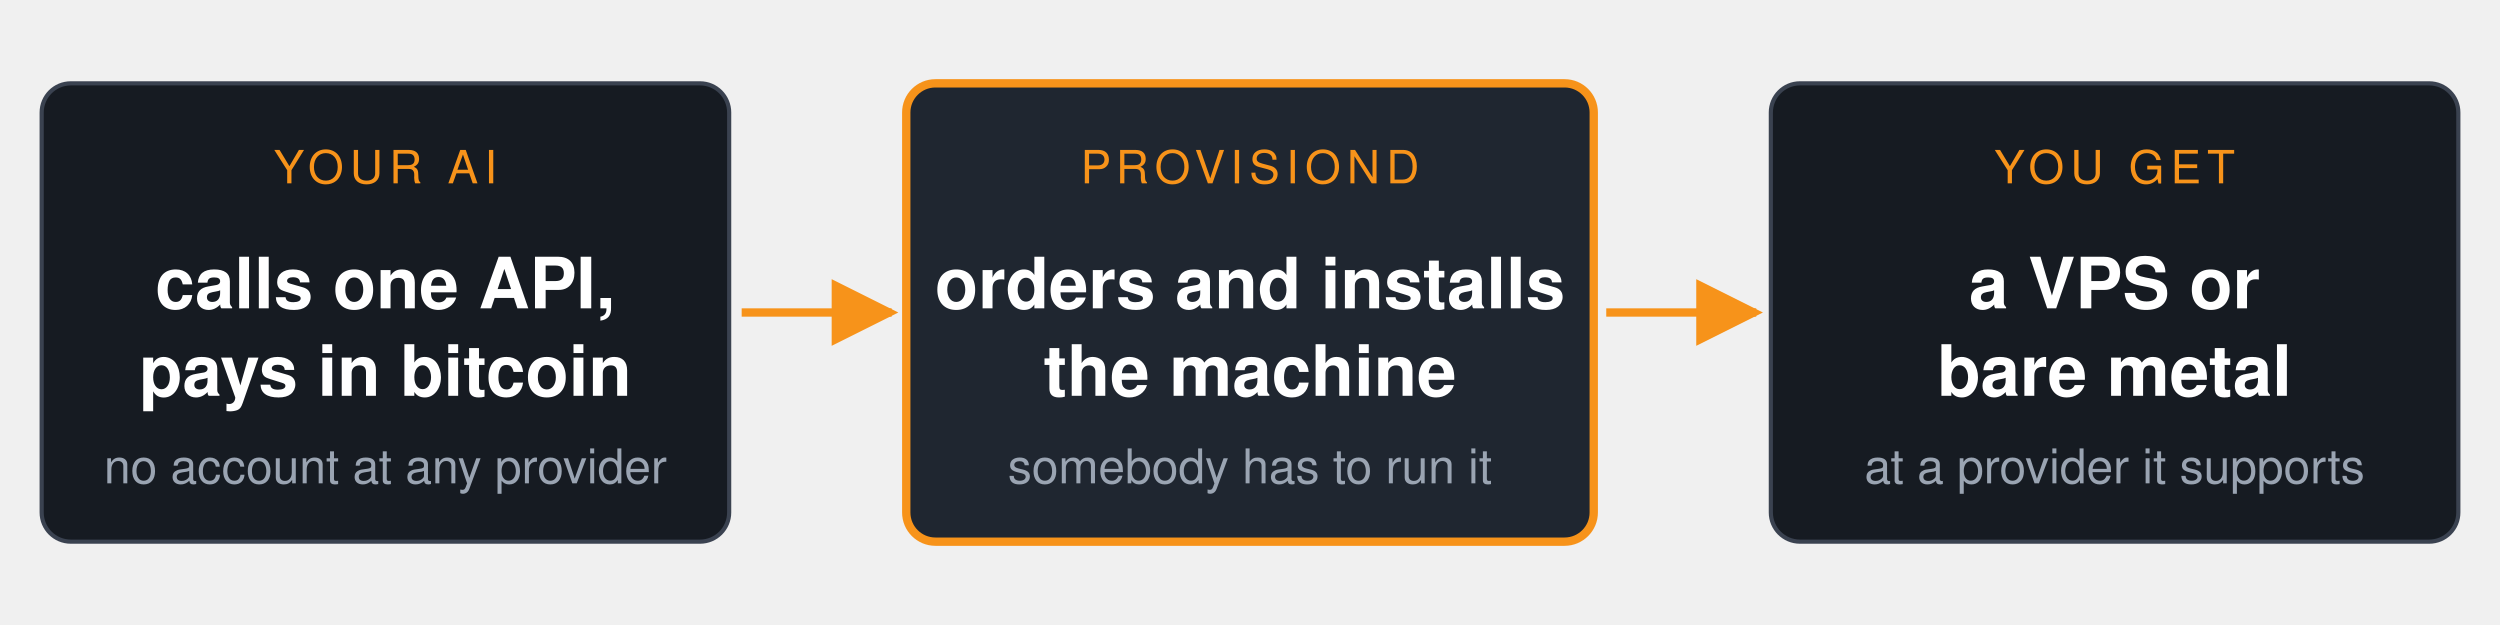
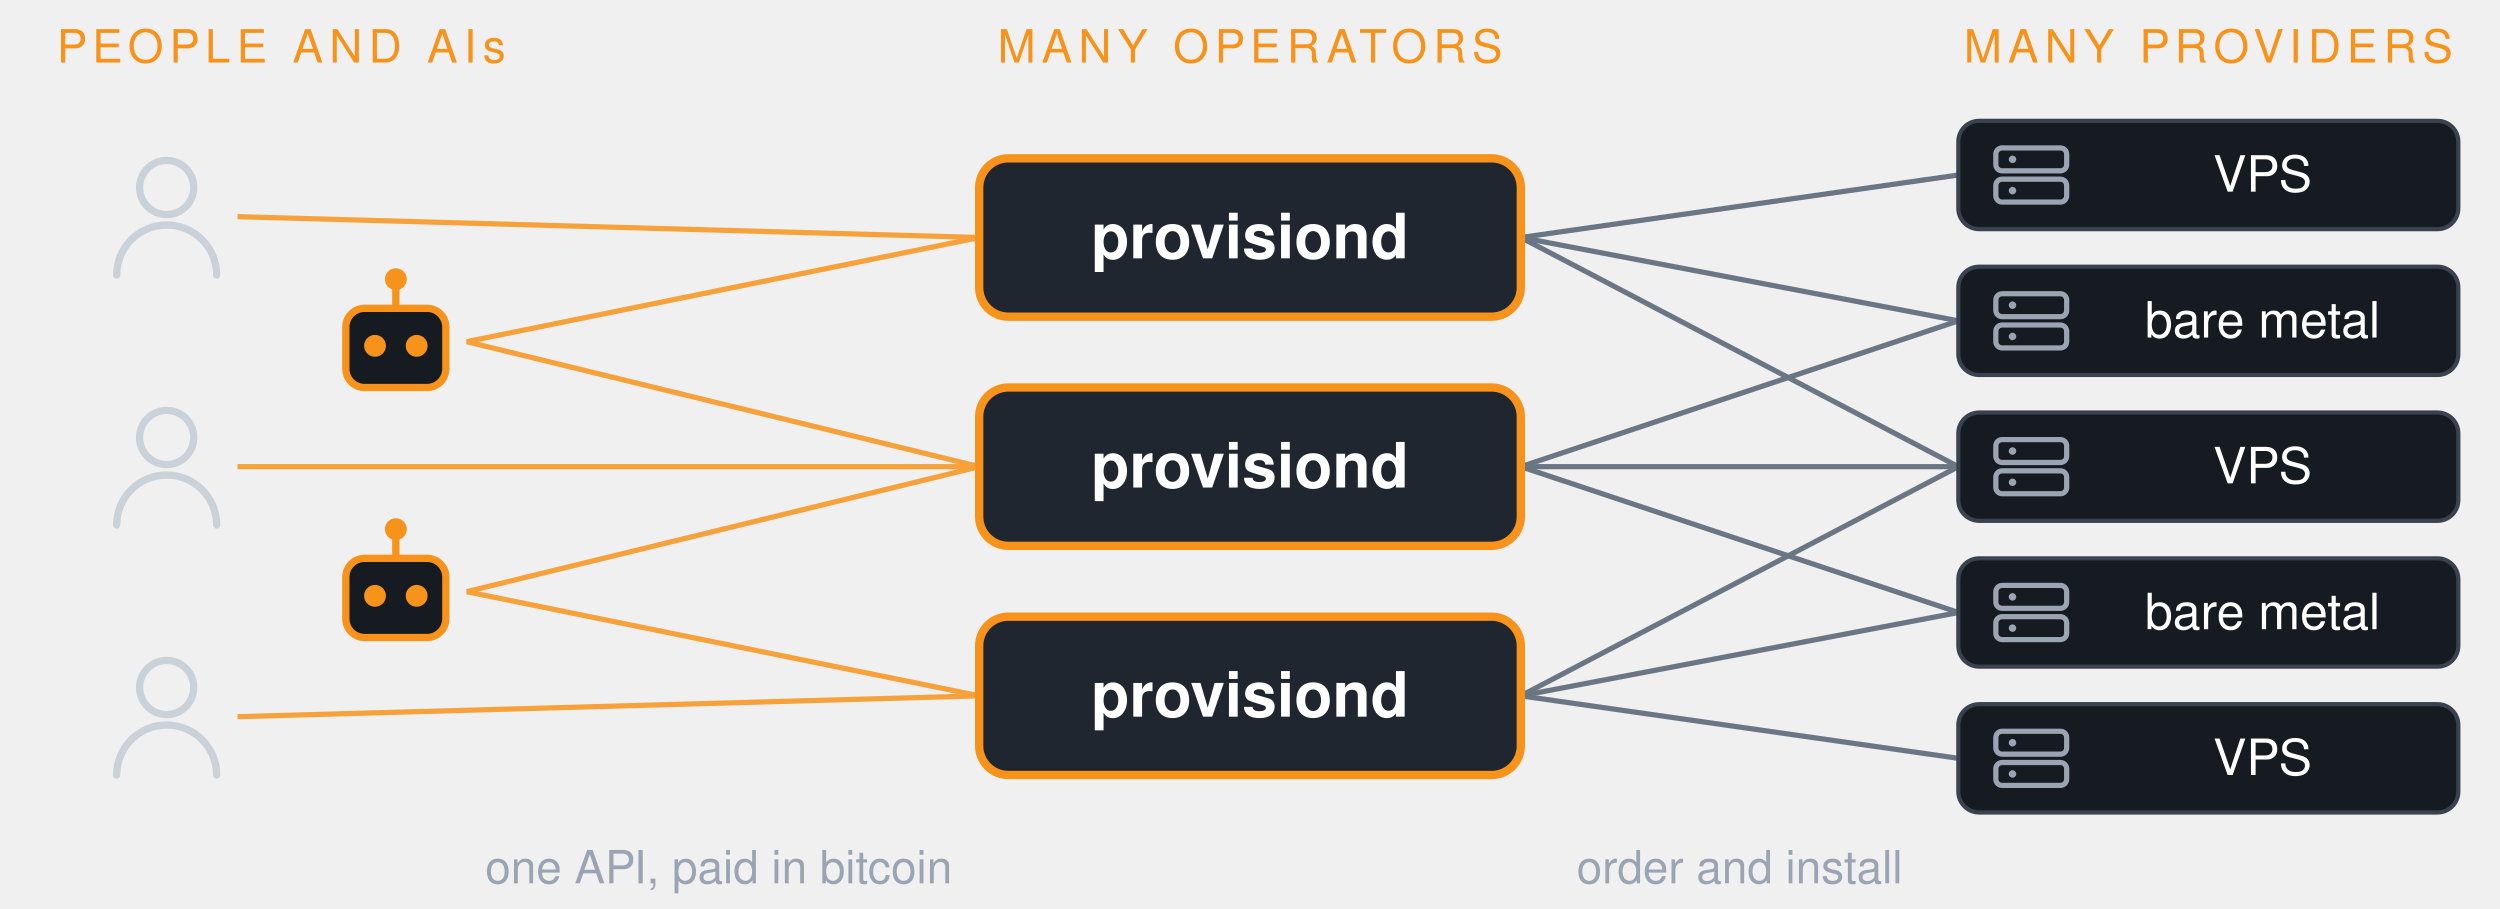
- <svg xmlns="http://www.w3.org/2000/svg" viewBox="0 0 1200 300" font-family="Helvetica, Arial, sans-serif">
-   <defs>
-     <marker id="a" viewBox="0 0 10 10" refX="9" refY="5" markerWidth="8" markerHeight="8" orient="auto">
-       <path d="M0 0 L10 5 L0 10 z" fill="#f7931a" />
-     </marker>
-   </defs>
-   <g fill="#161b22" stroke="#3a4250" stroke-width="2">
-     <rect x="20" y="40" width="330" height="220" rx="14" />
-     <rect x="435" y="40" width="330" height="220" rx="14" fill="#1f2630" stroke="#f7931a" stroke-width="4" />
-     <rect x="850" y="40" width="330" height="220" rx="14" />
+ <svg xmlns="http://www.w3.org/2000/svg" viewBox="0 0 1200 436" font-family="Helvetica, Arial, sans-serif">
+   <g stroke="#f7931a" stroke-width="2.5" fill="none" opacity="0.85">
+     <path d="M114 104 L470 114" />
+     <path d="M224 164 L470 114" />
+     <path d="M224 164 L470 224" />
+     <path d="M114 224 L470 224" />
+     <path d="M224 284 L470 224" />
+     <path d="M224 284 L470 334" />
+     <path d="M114 344 L470 334" />
  </g>
+   <g stroke="#6b7685" stroke-width="2.5" fill="none">
+     <path d="M730 114 L940 84" />
+     <path d="M730 114 L940 154" />
+     <path d="M730 114 L940 224" />
+     <path d="M730 224 L940 154" />
+     <path d="M730 224 L940 224" />
+     <path d="M730 224 L940 294" />
+     <path d="M730 334 L940 224" />
+     <path d="M730 334 L940 294" />
+     <path d="M730 334 L940 364" />
+   </g>
+   <g fill="none" stroke="#c9d1d9" stroke-width="3.5" stroke-linecap="round">
+     <circle cx="80" cy="90" r="13" />
+     <path d="M56 132 a24 24 0 0 1 48 0" />
+     <circle cx="80" cy="210" r="13" />
+     <path d="M56 252 a24 24 0 0 1 48 0" />
+     <circle cx="80" cy="330" r="13" />
+     <path d="M56 372 a24 24 0 0 1 48 0" />
+   </g>
+   <g stroke="#f7931a" stroke-width="3.5" stroke-linecap="round">
+     <rect x="166" y="148" width="48" height="38" rx="9" fill="#161b22" />
+     <path d="M190 148 V137" fill="none" />
+     <circle cx="190" cy="134" r="3.5" fill="#f7931a" />
+     <circle cx="180" cy="166" r="3.5" fill="#f7931a" />
+     <circle cx="200" cy="166" r="3.5" fill="#f7931a" />
+     <rect x="166" y="268" width="48" height="38" rx="9" fill="#161b22" />
+     <path d="M190 268 V257" fill="none" />
+     <circle cx="190" cy="254" r="3.5" fill="#f7931a" />
+     <circle cx="180" cy="286" r="3.5" fill="#f7931a" />
+     <circle cx="200" cy="286" r="3.5" fill="#f7931a" />
+   </g>
+   <rect x="470" y="76" width="260" height="76" rx="14" fill="#1f2630" stroke="#f7931a" stroke-width="4" />
+   <rect x="470" y="186" width="260" height="76" rx="14" fill="#1f2630" stroke="#f7931a" stroke-width="4" />
+   <rect x="470" y="296" width="260" height="76" rx="14" fill="#1f2630" stroke="#f7931a" stroke-width="4" />
+   <rect x="940" y="58" width="240" height="52" rx="10" fill="#161b22" stroke="#3a4250" stroke-width="2" />
+   <rect x="958" y="71" width="34" height="11" rx="3" fill="none" stroke="#9aa4b2" stroke-width="2.5" />
+   <circle cx="966" cy="76.5" r="1.8" fill="#9aa4b2" />
+   <rect x="958" y="86" width="34" height="11" rx="3" fill="none" stroke="#9aa4b2" stroke-width="2.5" />
+   <circle cx="966" cy="91.5" r="1.8" fill="#9aa4b2" />
+   <rect x="940" y="128" width="240" height="52" rx="10" fill="#161b22" stroke="#3a4250" stroke-width="2" />
+   <rect x="958" y="141" width="34" height="11" rx="3" fill="none" stroke="#9aa4b2" stroke-width="2.5" />
+   <circle cx="966" cy="146.5" r="1.8" fill="#9aa4b2" />
+   <rect x="958" y="156" width="34" height="11" rx="3" fill="none" stroke="#9aa4b2" stroke-width="2.5" />
+   <circle cx="966" cy="161.5" r="1.8" fill="#9aa4b2" />
+   <rect x="940" y="198" width="240" height="52" rx="10" fill="#161b22" stroke="#3a4250" stroke-width="2" />
+   <rect x="958" y="211" width="34" height="11" rx="3" fill="none" stroke="#9aa4b2" stroke-width="2.5" />
+   <circle cx="966" cy="216.5" r="1.8" fill="#9aa4b2" />
+   <rect x="958" y="226" width="34" height="11" rx="3" fill="none" stroke="#9aa4b2" stroke-width="2.5" />
+   <circle cx="966" cy="231.5" r="1.8" fill="#9aa4b2" />
+   <rect x="940" y="268" width="240" height="52" rx="10" fill="#161b22" stroke="#3a4250" stroke-width="2" />
+   <rect x="958" y="281" width="34" height="11" rx="3" fill="none" stroke="#9aa4b2" stroke-width="2.5" />
+   <circle cx="966" cy="286.5" r="1.8" fill="#9aa4b2" />
+   <rect x="958" y="296" width="34" height="11" rx="3" fill="none" stroke="#9aa4b2" stroke-width="2.5" />
+   <circle cx="966" cy="301.5" r="1.8" fill="#9aa4b2" />
+   <rect x="940" y="338" width="240" height="52" rx="10" fill="#161b22" stroke="#3a4250" stroke-width="2" />
+   <rect x="958" y="351" width="34" height="11" rx="3" fill="none" stroke="#9aa4b2" stroke-width="2.5" />
+   <circle cx="966" cy="356.5" r="1.8" fill="#9aa4b2" />
+   <rect x="958" y="366" width="34" height="11" rx="3" fill="none" stroke="#9aa4b2" stroke-width="2.5" />
+   <circle cx="966" cy="371.5" r="1.8" fill="#9aa4b2" />
  <g text-anchor="middle">
-     <g fill="#f7931a" font-size="22" letter-spacing="3">
-       <text x="185" y="88">YOUR AI</text>
-       <text x="600" y="88">PROVISIOND</text>
-       <text x="1015" y="88">YOU GET</text>
+     <g font-size="22" letter-spacing="3" fill="#f7931a">
+       <text x="135" y="30">PEOPLE AND AIs</text>
+       <text x="600" y="30">MANY OPERATORS</text>
+       <text x="1060" y="30">MANY PROVIDERS</text>
    </g>
-     <g fill="#ffffff" font-weight="bold" font-size="34">
-       <text x="185" y="148">calls one API,</text>
-       <text x="185" y="190">pays in bitcoin</text>
-       <text x="600" y="148">orders and installs</text>
-       <text x="600" y="190">the machine</text>
-       <text x="1015" y="148">a VPS or</text>
-       <text x="1015" y="190">bare metal</text>
+     <g font-size="30" font-weight="bold" fill="#ffffff">
+       <text x="600" y="124">provisiond</text>
+       <text x="600" y="234">provisiond</text>
+       <text x="600" y="344">provisiond</text>
    </g>
-     <g fill="#9aa4b2" font-size="23">
-       <text x="185" y="232">no account at any provider</text>
-       <text x="600" y="232">somebody has to run it</text>
-       <text x="1015" y="232">at a provider it supports</text>
+     <g font-size="24" fill="#ffffff">
+       <text x="1086" y="92">VPS</text>
+       <text x="1086" y="162">bare metal</text>
+       <text x="1086" y="232">VPS</text>
+       <text x="1086" y="302">bare metal</text>
+       <text x="1086" y="372">VPS</text>
+     </g>
+     <g font-size="22" fill="#9aa4b2">
+       <text x="345" y="424">one API, paid in bitcoin</text>
+       <text x="835" y="424">order and install</text>
    </g>
  </g>
-   <g stroke="#f7931a" stroke-width="4" fill="none" marker-end="url(#a)">
-     <path d="M356 150 L428 150" />
-     <path d="M771 150 L843 150" />
-   </g>
</svg>
